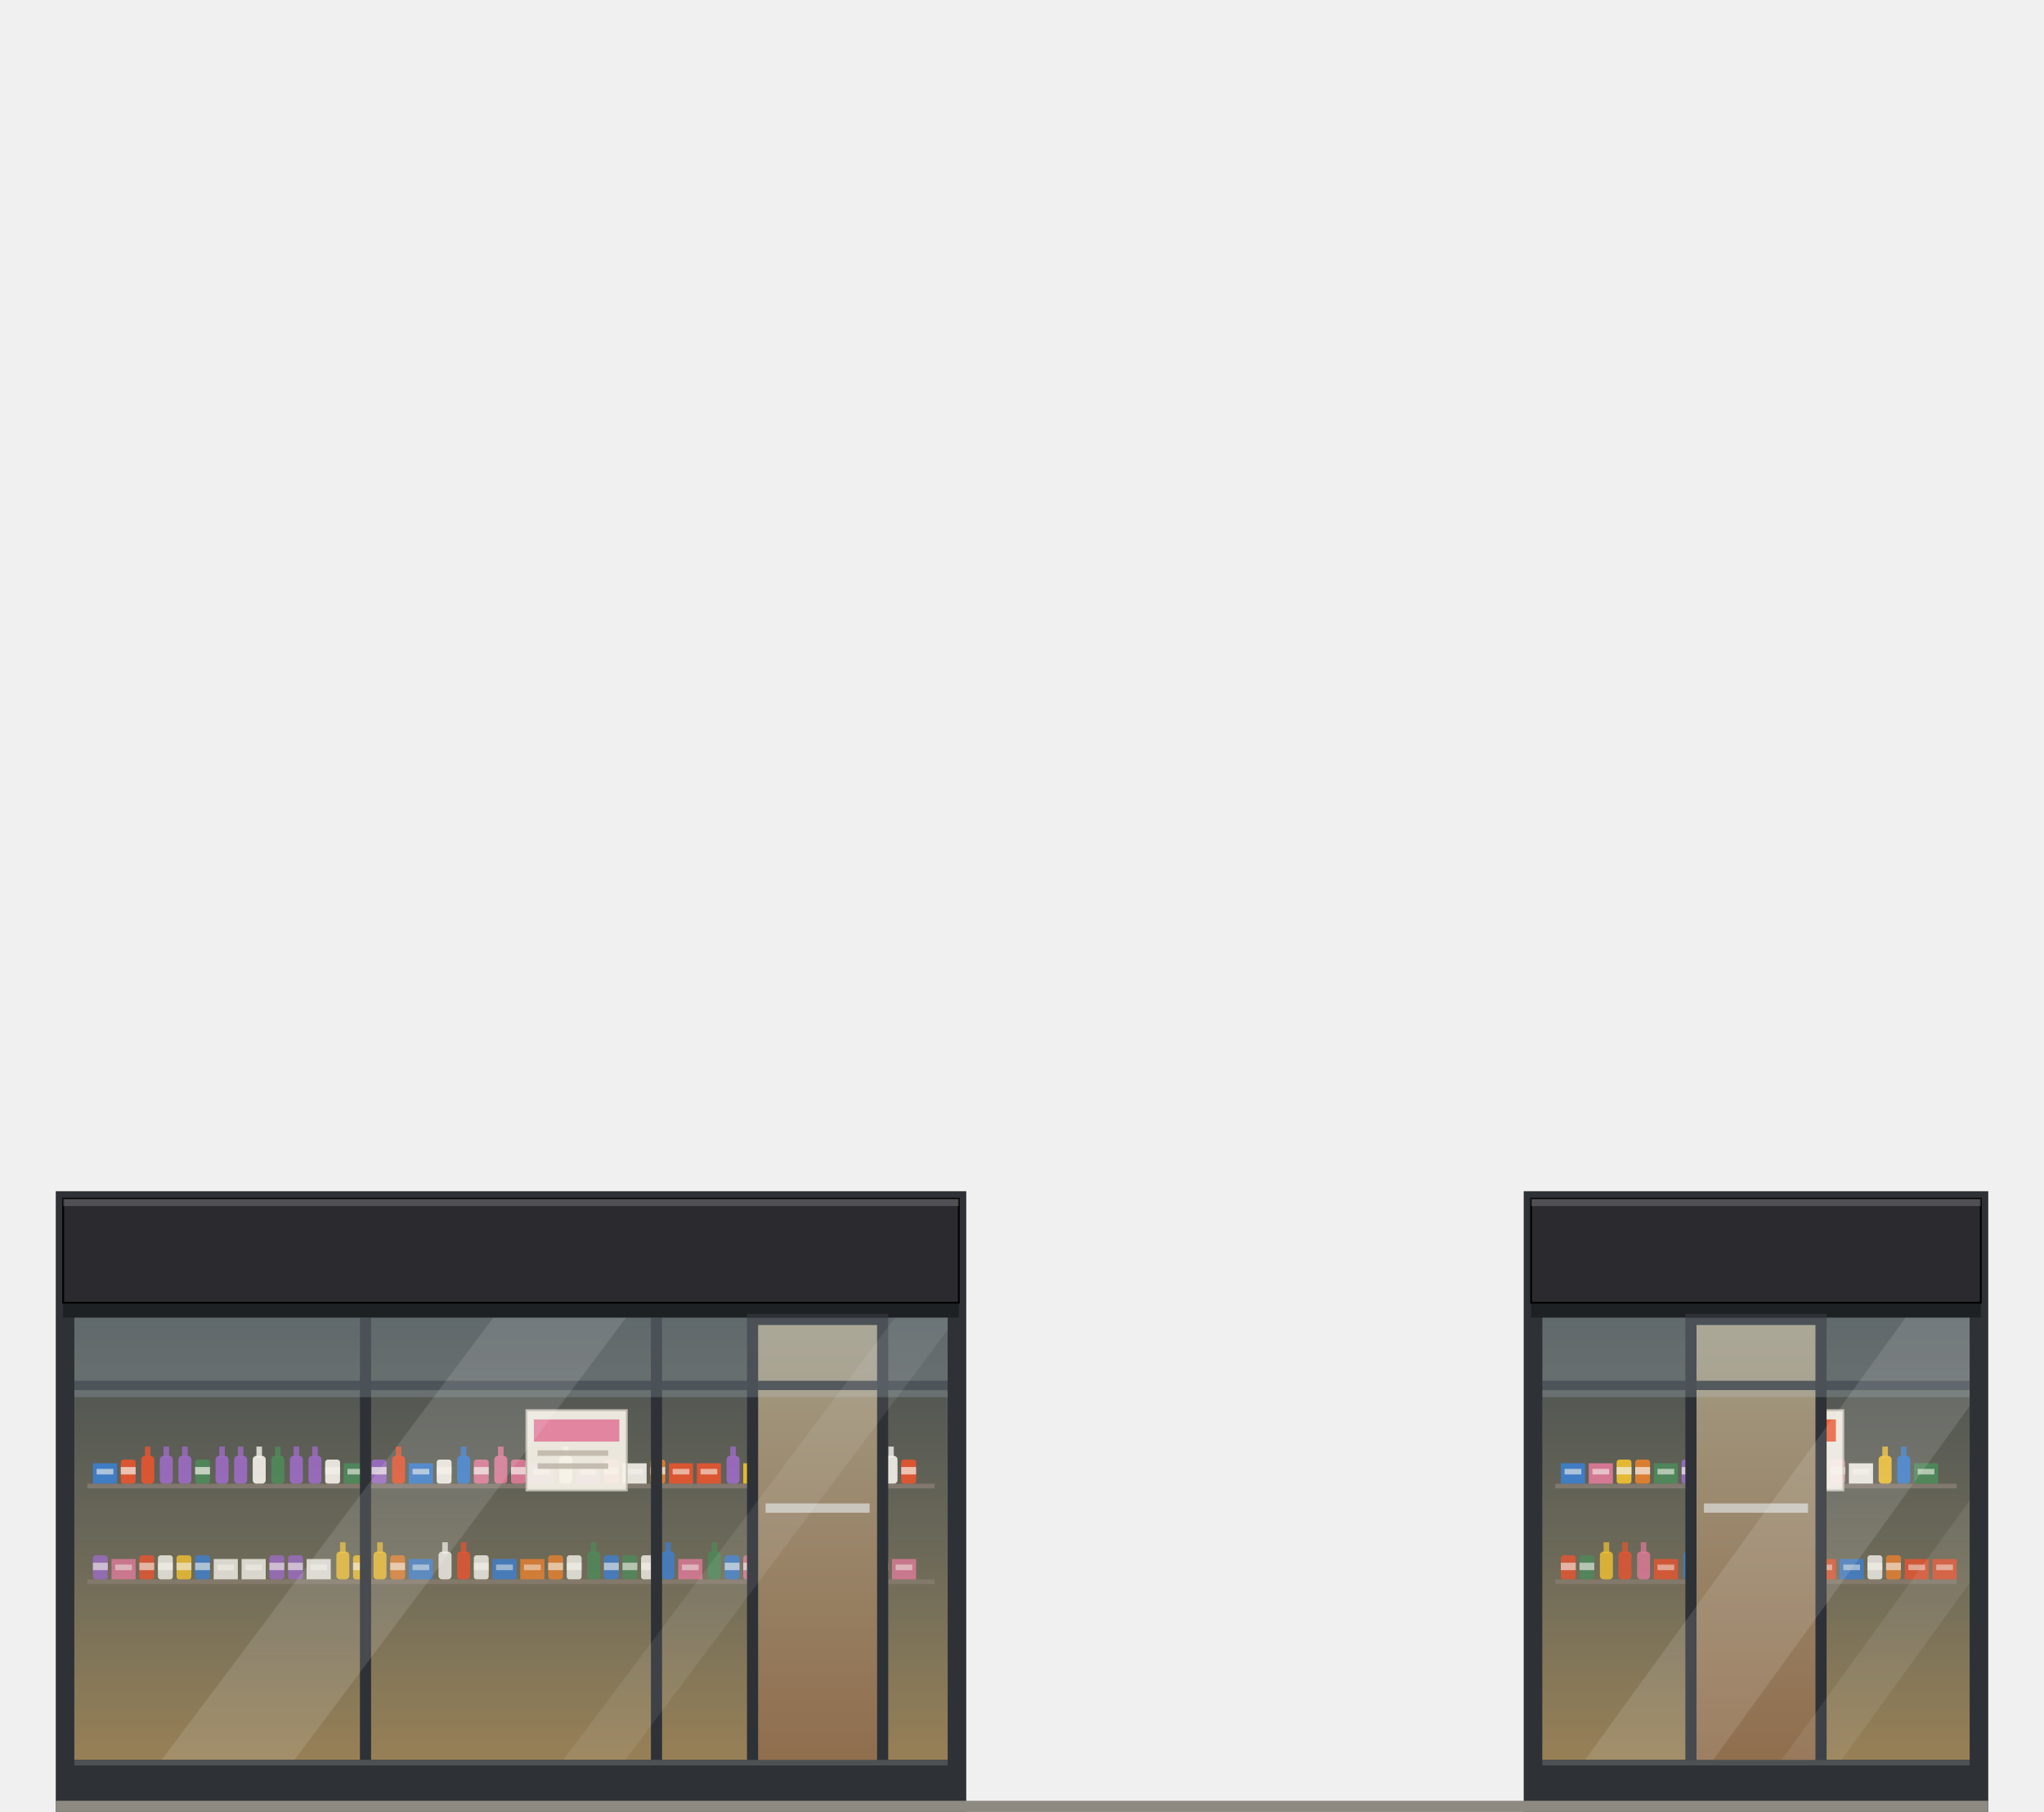
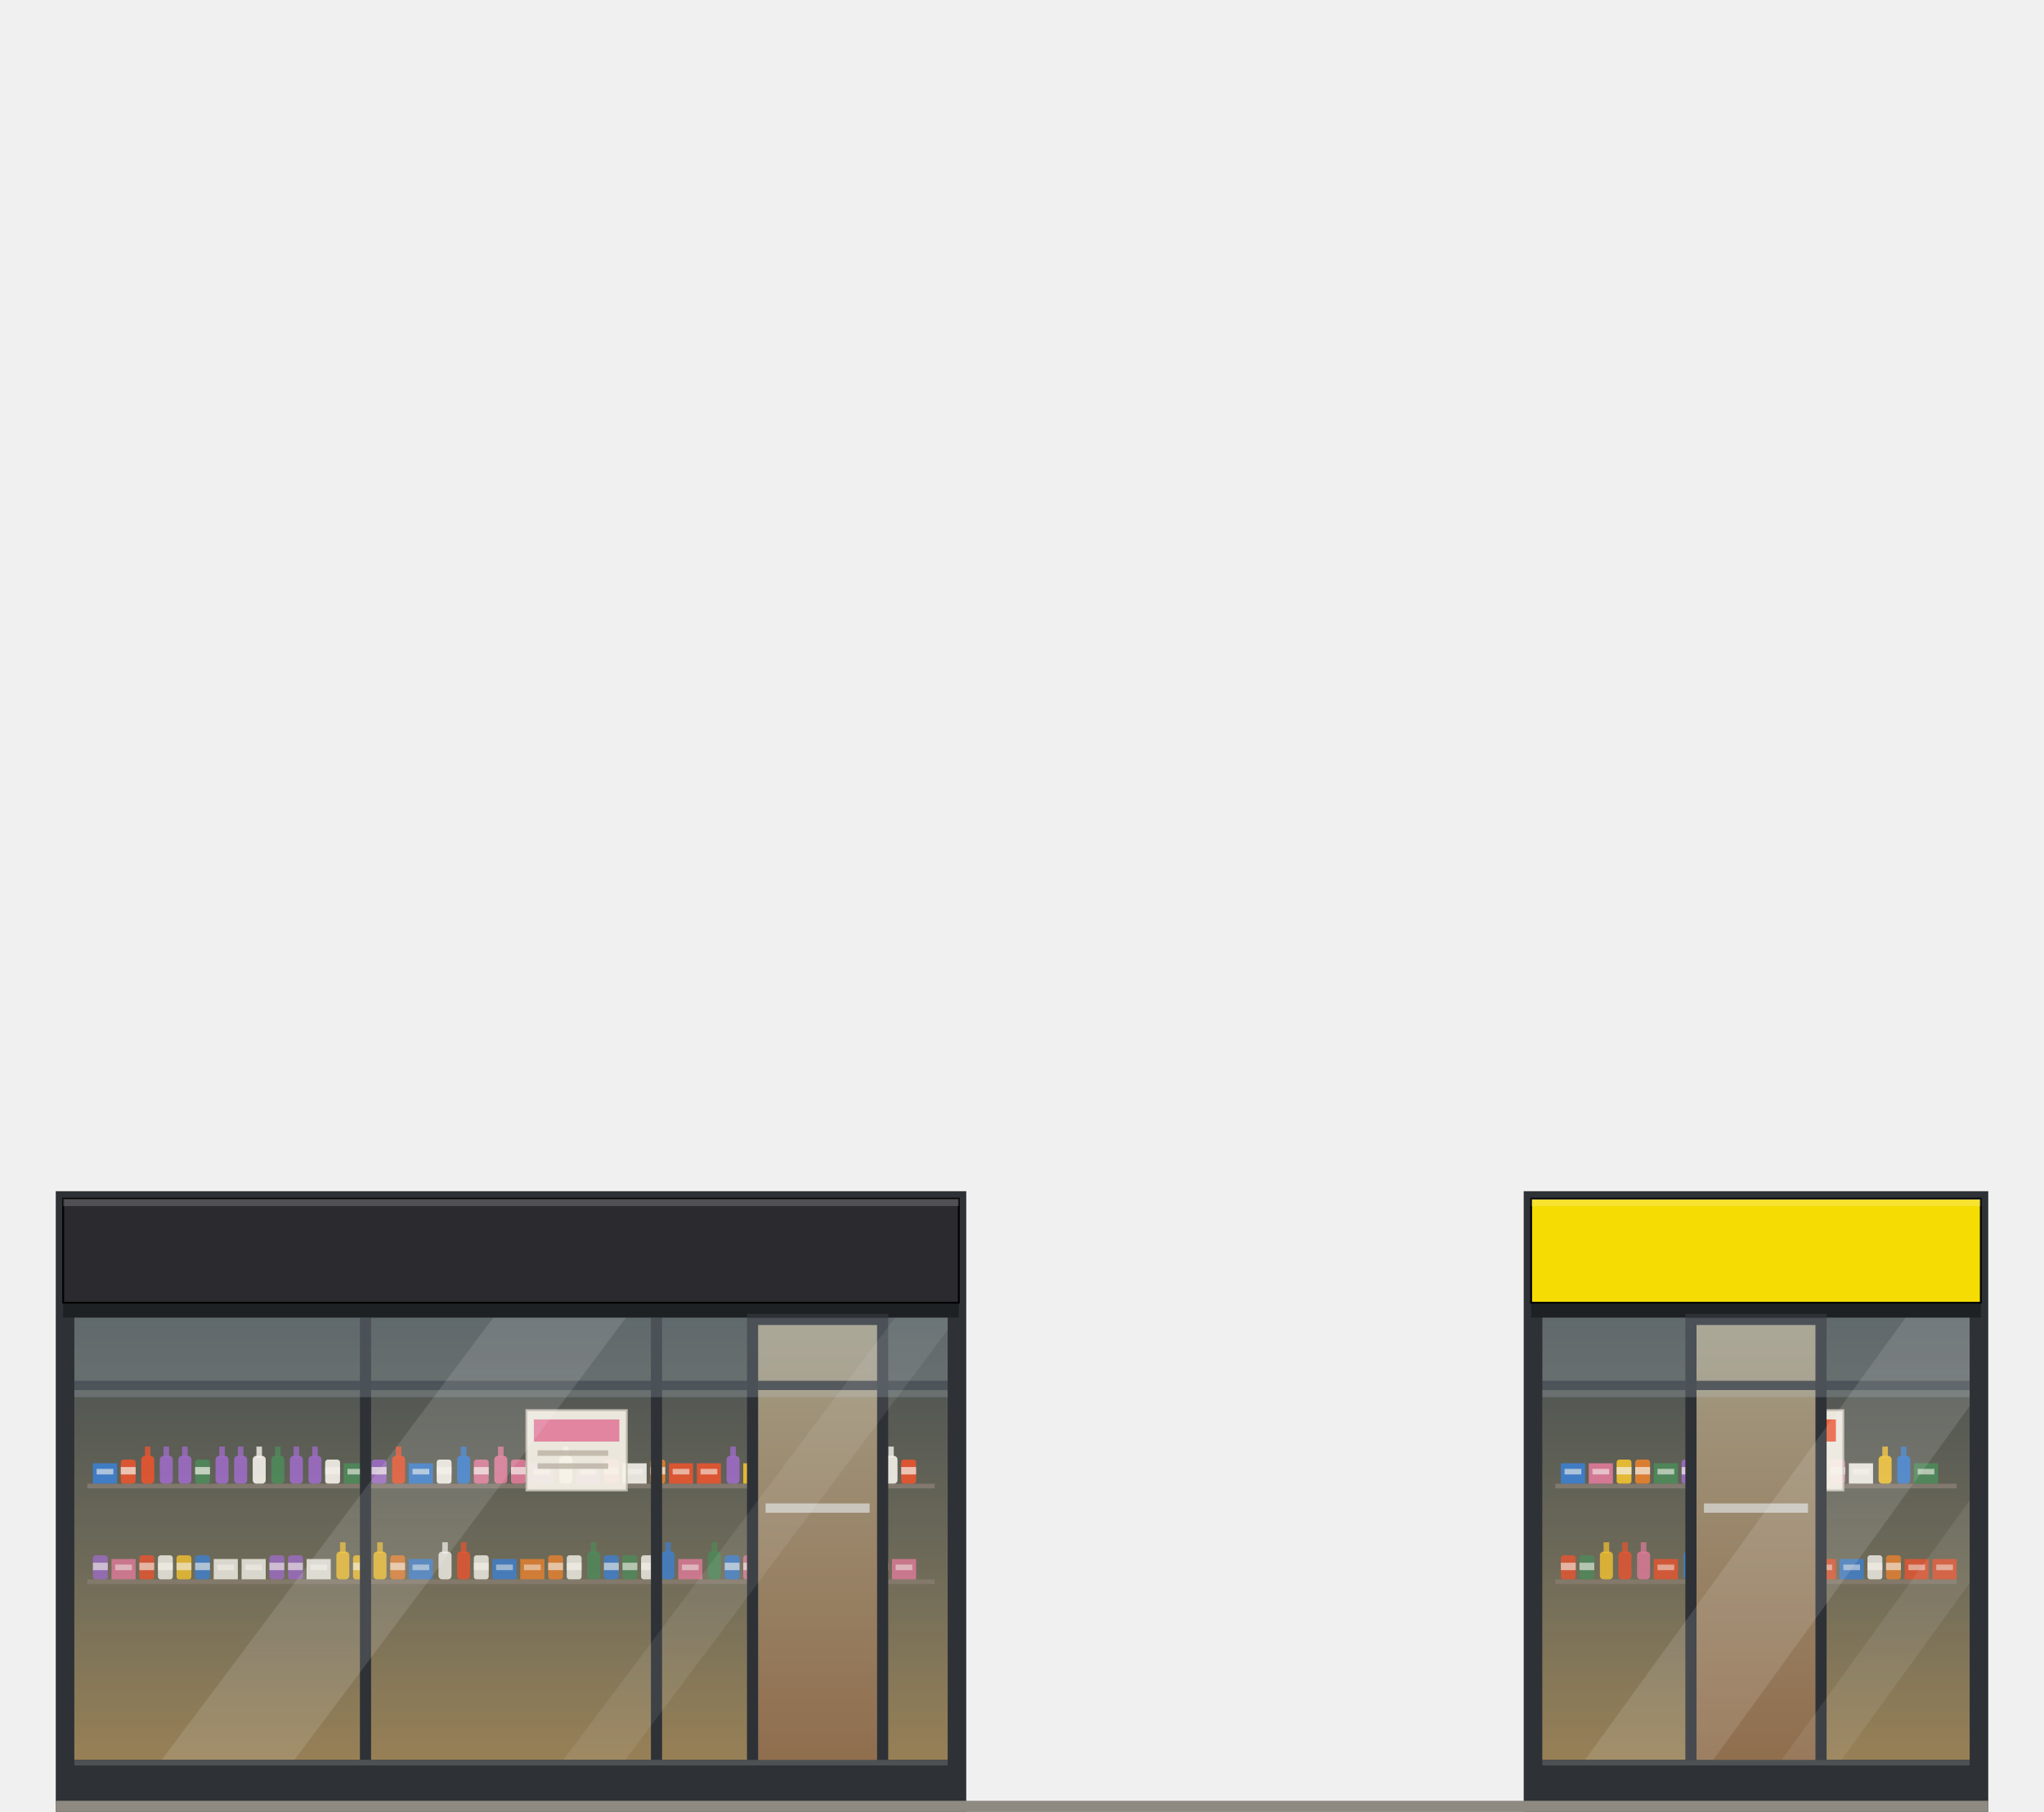
<svg xmlns="http://www.w3.org/2000/svg" width="1100.0" height="975.0" viewBox="0 0 1100.0 975.0">
  <defs>
    <linearGradient id="glass" x1="0" y1="0" x2="0" y2="1">
      <stop offset="0" stop-color="#C4E0EC" />
      <stop offset="1" stop-color="#557A90" />
    </linearGradient>
    <linearGradient id="shade" x1="0" y1="0" x2="0" y2="1">
      <stop offset="0" stop-color="#FFFFFF" stop-opacity="0.1" />
      <stop offset="1" stop-color="#000000" stop-opacity="0.16" />
    </linearGradient>
    <radialGradient id="glow">
      <stop offset="0" stop-color="#FFE9A8" stop-opacity="0.75" />
      <stop offset="1" stop-color="#FFE9A8" stop-opacity="0" />
    </radialGradient>
    <linearGradient id="warm" x1="0" y1="0" x2="0" y2="1">
      <stop offset="0" stop-color="#FFE7B5" />
      <stop offset="1" stop-color="#D98E4A" />
    </linearGradient>
    <linearGradient id="drop" x1="0" y1="0" x2="0" y2="1">
      <stop offset="0" stop-color="#2A1408" stop-opacity="0.3" />
      <stop offset="1" stop-color="#2A1408" stop-opacity="0" />
    </linearGradient>
    <linearGradient id="sun" x1="0" y1="0" x2="1" y2="0">
      <stop offset="0" stop-color="#FFE6B8" stop-opacity="0.14" />
      <stop offset="0.5" stop-color="#FFE6B8" stop-opacity="0" />
      <stop offset="1" stop-color="#1A0C14" stop-opacity="0.12" />
    </linearGradient>
    <radialGradient id="pumpkin_glow">
      <stop offset="0" stop-color="#FFB347" stop-opacity="0.6" />
      <stop offset="1" stop-color="#FFB347" stop-opacity="0" />
    </radialGradient>
  </defs>
  <rect x="30.0" y="641.0" width="490.0" height="334.0" fill="#2E3236" />
  <rect x="34.0" y="645.0" width="482.0" height="56.0" fill="#2B2B2E" stroke="#000000" stroke-width="1.0" opacity="0.95" />
  <rect x="34.0" y="645.0" width="482.0" height="4.0" fill="#FFFFFF" opacity="0.18" />
  <rect x="34.0" y="701.0" width="482.0" height="8.0" fill="#000000" opacity="0.35" />
  <rect x="40.0" y="709.0" width="470.0" height="238.0" fill="#2F3A41" />
  <defs>
    <linearGradient id="shoplit158" x1="0" y1="0" x2="0" y2="1">
      <stop offset="0" stop-color="#FFE7B4" stop-opacity="0.12" />
      <stop offset="0.55" stop-color="#FFD98E" stop-opacity="0.3" />
      <stop offset="1" stop-color="#FFC66A" stop-opacity="0.5" />
    </linearGradient>
  </defs>
  <rect x="40.0" y="709.0" width="470.0" height="238.0" fill="url(#shoplit158)" />
  <rect x="50.0" y="787.4" width="13.0" height="11.0" fill="#3D7FD0" opacity="0.9" />
  <rect x="52.0" y="790.4" width="9.0" height="3.0" fill="#F4F1EA" opacity="0.6" />
  <rect x="65.0" y="785.4" width="8.0" height="13.0" fill="#E8542F" opacity="0.9" rx="1.5" />
  <rect x="65.0" y="789.4" width="8.0" height="4.0" fill="#F4F1EA" opacity="0.7" />
  <rect x="76.0" y="783.4" width="7.0" height="15.0" fill="#E8542F" opacity="0.9" rx="2" />
  <rect x="78.0" y="778.4" width="3.0" height="6.0" fill="#E8542F" opacity="0.8" />
  <rect x="86.0" y="783.4" width="7.0" height="15.0" fill="#9C6CC4" opacity="0.9" rx="2" />
  <rect x="88.0" y="778.4" width="3.0" height="6.0" fill="#9C6CC4" opacity="0.8" />
  <rect x="96.0" y="783.4" width="7.0" height="15.0" fill="#9C6CC4" opacity="0.9" rx="2" />
  <rect x="98.0" y="778.4" width="3.0" height="6.0" fill="#9C6CC4" opacity="0.8" />
  <rect x="105.0" y="785.4" width="8.0" height="13.0" fill="#4E8A5A" opacity="0.9" rx="1.5" />
  <rect x="105.0" y="789.4" width="8.0" height="4.0" fill="#F4F1EA" opacity="0.7" />
  <rect x="116.0" y="783.4" width="7.0" height="15.0" fill="#9C6CC4" opacity="0.9" rx="2" />
  <rect x="118.0" y="778.4" width="3.0" height="6.0" fill="#9C6CC4" opacity="0.8" />
  <rect x="126.0" y="783.4" width="7.0" height="15.0" fill="#9C6CC4" opacity="0.9" rx="2" />
  <rect x="128.0" y="778.4" width="3.0" height="6.0" fill="#9C6CC4" opacity="0.8" />
  <rect x="136.0" y="783.4" width="7.0" height="15.0" fill="#F4F1EA" opacity="0.9" rx="2" />
  <rect x="138.0" y="778.4" width="3.0" height="6.0" fill="#F4F1EA" opacity="0.8" />
  <rect x="146.0" y="783.4" width="7.0" height="15.0" fill="#4E8A5A" opacity="0.9" rx="2" />
  <rect x="148.0" y="778.4" width="3.0" height="6.0" fill="#4E8A5A" opacity="0.8" />
  <rect x="156.0" y="783.4" width="7.0" height="15.0" fill="#9C6CC4" opacity="0.9" rx="2" />
  <rect x="158.0" y="778.4" width="3.0" height="6.0" fill="#9C6CC4" opacity="0.8" />
  <rect x="166.0" y="783.4" width="7.0" height="15.0" fill="#9C6CC4" opacity="0.9" rx="2" />
  <rect x="168.0" y="778.4" width="3.0" height="6.0" fill="#9C6CC4" opacity="0.8" />
  <rect x="175.0" y="785.4" width="8.0" height="13.0" fill="#F4F1EA" opacity="0.9" rx="1.5" />
  <rect x="175.0" y="789.4" width="8.0" height="4.0" fill="#F4F1EA" opacity="0.7" />
  <rect x="185.0" y="787.4" width="13.0" height="11.0" fill="#4E8A5A" opacity="0.9" />
  <rect x="187.0" y="790.4" width="9.0" height="3.0" fill="#F4F1EA" opacity="0.6" />
  <rect x="200.0" y="785.4" width="8.0" height="13.0" fill="#9C6CC4" opacity="0.9" rx="1.5" />
  <rect x="200.0" y="789.4" width="8.0" height="4.0" fill="#F4F1EA" opacity="0.7" />
  <rect x="211.0" y="783.4" width="7.0" height="15.0" fill="#E8542F" opacity="0.9" rx="2" />
  <rect x="213.0" y="778.4" width="3.0" height="6.0" fill="#E8542F" opacity="0.8" />
  <rect x="220.0" y="787.4" width="13.0" height="11.0" fill="#3D7FD0" opacity="0.9" />
  <rect x="222.0" y="790.4" width="9.0" height="3.0" fill="#F4F1EA" opacity="0.6" />
  <rect x="235.0" y="785.4" width="8.0" height="13.0" fill="#F4F1EA" opacity="0.9" rx="1.5" />
  <rect x="235.0" y="789.4" width="8.0" height="4.0" fill="#F4F1EA" opacity="0.7" />
  <rect x="246.0" y="783.4" width="7.0" height="15.0" fill="#3D7FD0" opacity="0.9" rx="2" />
  <rect x="248.0" y="778.4" width="3.0" height="6.0" fill="#3D7FD0" opacity="0.8" />
  <rect x="255.0" y="785.4" width="8.0" height="13.0" fill="#E07A9A" opacity="0.9" rx="1.5" />
  <rect x="255.0" y="789.4" width="8.0" height="4.0" fill="#F4F1EA" opacity="0.7" />
  <rect x="266.0" y="783.4" width="7.0" height="15.0" fill="#E07A9A" opacity="0.9" rx="2" />
  <rect x="268.0" y="778.4" width="3.0" height="6.0" fill="#E07A9A" opacity="0.8" />
  <rect x="275.0" y="785.4" width="8.0" height="13.0" fill="#E07A9A" opacity="0.9" rx="1.5" />
  <rect x="275.0" y="789.4" width="8.0" height="4.0" fill="#F4F1EA" opacity="0.7" />
  <rect x="285.0" y="787.4" width="13.0" height="11.0" fill="#9C6CC4" opacity="0.9" />
  <rect x="287.0" y="790.4" width="9.0" height="3.0" fill="#F4F1EA" opacity="0.6" />
  <rect x="301.0" y="783.4" width="7.0" height="15.0" fill="#F4F1EA" opacity="0.9" rx="2" />
  <rect x="303.0" y="778.4" width="3.0" height="6.0" fill="#F4F1EA" opacity="0.8" />
  <rect x="310.0" y="787.4" width="13.0" height="11.0" fill="#9C6CC4" opacity="0.9" />
  <rect x="312.0" y="790.4" width="9.0" height="3.0" fill="#F4F1EA" opacity="0.6" />
  <rect x="325.0" y="785.4" width="8.0" height="13.0" fill="#E07A9A" opacity="0.9" rx="1.5" />
  <rect x="325.0" y="789.4" width="8.0" height="4.0" fill="#F4F1EA" opacity="0.7" />
  <rect x="335.0" y="787.4" width="13.0" height="11.0" fill="#F4F1EA" opacity="0.9" />
  <rect x="337.0" y="790.4" width="9.0" height="3.0" fill="#F4F1EA" opacity="0.6" />
  <rect x="350.0" y="785.4" width="8.0" height="13.0" fill="#E8812E" opacity="0.9" rx="1.5" />
  <rect x="350.0" y="789.4" width="8.0" height="4.0" fill="#F4F1EA" opacity="0.7" />
  <rect x="360.0" y="787.4" width="13.0" height="11.0" fill="#E8542F" opacity="0.9" />
  <rect x="362.0" y="790.4" width="9.0" height="3.0" fill="#F4F1EA" opacity="0.6" />
  <rect x="375.0" y="787.4" width="13.0" height="11.0" fill="#E8542F" opacity="0.9" />
  <rect x="377.0" y="790.4" width="9.0" height="3.0" fill="#F4F1EA" opacity="0.6" />
  <rect x="391.0" y="783.4" width="7.0" height="15.0" fill="#9C6CC4" opacity="0.9" rx="2" />
  <rect x="393.0" y="778.4" width="3.0" height="6.0" fill="#9C6CC4" opacity="0.8" />
  <rect x="400.0" y="787.4" width="13.0" height="11.0" fill="#F2C230" opacity="0.9" />
  <rect x="402.0" y="790.4" width="9.0" height="3.0" fill="#F4F1EA" opacity="0.6" />
  <rect x="415.0" y="785.4" width="8.0" height="13.0" fill="#4E8A5A" opacity="0.9" rx="1.5" />
  <rect x="415.0" y="789.4" width="8.0" height="4.0" fill="#F4F1EA" opacity="0.7" />
  <rect x="426.0" y="783.4" width="7.0" height="15.0" fill="#3D7FD0" opacity="0.9" rx="2" />
  <rect x="428.0" y="778.4" width="3.0" height="6.0" fill="#3D7FD0" opacity="0.8" />
  <rect x="435.0" y="787.4" width="13.0" height="11.0" fill="#F4F1EA" opacity="0.9" />
  <rect x="437.0" y="790.4" width="9.0" height="3.0" fill="#F4F1EA" opacity="0.6" />
  <rect x="450.0" y="787.4" width="13.0" height="11.0" fill="#F2C230" opacity="0.9" />
  <rect x="452.0" y="790.4" width="9.0" height="3.0" fill="#F4F1EA" opacity="0.6" />
  <rect x="466.0" y="783.4" width="7.0" height="15.0" fill="#9C6CC4" opacity="0.9" rx="2" />
  <rect x="468.0" y="778.4" width="3.0" height="6.0" fill="#9C6CC4" opacity="0.8" />
  <rect x="476.0" y="783.4" width="7.0" height="15.0" fill="#F4F1EA" opacity="0.9" rx="2" />
  <rect x="478.0" y="778.4" width="3.0" height="6.0" fill="#F4F1EA" opacity="0.8" />
  <rect x="485.0" y="785.4" width="8.0" height="13.0" fill="#E8542F" opacity="0.9" rx="1.5" />
  <rect x="485.0" y="789.4" width="8.0" height="4.0" fill="#F4F1EA" opacity="0.7" />
  <rect x="47.0" y="798.4" width="456.0" height="2.5" fill="#8E8278" opacity="0.7" />
  <rect x="50.0" y="836.9" width="8.0" height="13.0" fill="#9C6CC4" opacity="0.8" rx="1.5" />
  <rect x="50.0" y="840.9" width="8.0" height="4.0" fill="#F4F1EA" opacity="0.6" />
  <rect x="60.0" y="838.9" width="13.0" height="11.0" fill="#E07A9A" opacity="0.8" />
  <rect x="62.0" y="841.9" width="9.0" height="3.0" fill="#F4F1EA" opacity="0.5" />
  <rect x="75.0" y="836.9" width="8.0" height="13.0" fill="#E8542F" opacity="0.8" rx="1.5" />
  <rect x="75.0" y="840.9" width="8.0" height="4.0" fill="#F4F1EA" opacity="0.6" />
  <rect x="85.0" y="836.9" width="8.0" height="13.0" fill="#F4F1EA" opacity="0.8" rx="1.5" />
  <rect x="85.0" y="840.9" width="8.0" height="4.0" fill="#F4F1EA" opacity="0.6" />
  <rect x="95.0" y="836.9" width="8.0" height="13.0" fill="#F2C230" opacity="0.8" rx="1.5" />
  <rect x="95.0" y="840.9" width="8.0" height="4.0" fill="#F4F1EA" opacity="0.6" />
  <rect x="105.0" y="836.9" width="8.0" height="13.0" fill="#3D7FD0" opacity="0.8" rx="1.5" />
  <rect x="105.0" y="840.9" width="8.0" height="4.0" fill="#F4F1EA" opacity="0.6" />
  <rect x="115.0" y="838.9" width="13.0" height="11.0" fill="#F4F1EA" opacity="0.8" />
  <rect x="117.0" y="841.9" width="9.0" height="3.0" fill="#F4F1EA" opacity="0.5" />
  <rect x="130.0" y="838.9" width="13.0" height="11.0" fill="#F4F1EA" opacity="0.8" />
  <rect x="132.0" y="841.9" width="9.0" height="3.0" fill="#F4F1EA" opacity="0.5" />
  <rect x="145.0" y="836.9" width="8.0" height="13.0" fill="#9C6CC4" opacity="0.8" rx="1.5" />
  <rect x="145.0" y="840.9" width="8.0" height="4.0" fill="#F4F1EA" opacity="0.6" />
  <rect x="155.0" y="836.9" width="8.0" height="13.0" fill="#9C6CC4" opacity="0.8" rx="1.5" />
  <rect x="155.0" y="840.9" width="8.0" height="4.0" fill="#F4F1EA" opacity="0.6" />
  <rect x="165.0" y="838.9" width="13.0" height="11.0" fill="#F4F1EA" opacity="0.8" />
  <rect x="167.0" y="841.9" width="9.0" height="3.0" fill="#F4F1EA" opacity="0.5" />
  <rect x="181.0" y="834.9" width="7.0" height="15.0" fill="#F2C230" opacity="0.8" rx="2" />
  <rect x="183.0" y="829.9" width="3.0" height="6.0" fill="#F2C230" opacity="0.7" />
  <rect x="190.0" y="836.9" width="8.0" height="13.0" fill="#F2C230" opacity="0.8" rx="1.5" />
  <rect x="190.0" y="840.9" width="8.0" height="4.0" fill="#F4F1EA" opacity="0.6" />
  <rect x="201.0" y="834.9" width="7.0" height="15.0" fill="#F2C230" opacity="0.8" rx="2" />
  <rect x="203.0" y="829.9" width="3.0" height="6.0" fill="#F2C230" opacity="0.7" />
  <rect x="210.0" y="836.9" width="8.0" height="13.0" fill="#E8812E" opacity="0.8" rx="1.5" />
  <rect x="210.0" y="840.9" width="8.0" height="4.0" fill="#F4F1EA" opacity="0.6" />
  <rect x="220.0" y="838.9" width="13.0" height="11.0" fill="#3D7FD0" opacity="0.8" />
  <rect x="222.0" y="841.9" width="9.0" height="3.0" fill="#F4F1EA" opacity="0.5" />
  <rect x="236.0" y="834.9" width="7.0" height="15.0" fill="#F4F1EA" opacity="0.8" rx="2" />
  <rect x="238.0" y="829.9" width="3.0" height="6.0" fill="#F4F1EA" opacity="0.7" />
  <rect x="246.0" y="834.9" width="7.0" height="15.0" fill="#E8542F" opacity="0.8" rx="2" />
  <rect x="248.0" y="829.9" width="3.0" height="6.0" fill="#E8542F" opacity="0.7" />
  <rect x="255.0" y="836.9" width="8.0" height="13.0" fill="#F4F1EA" opacity="0.8" rx="1.5" />
  <rect x="255.0" y="840.9" width="8.0" height="4.0" fill="#F4F1EA" opacity="0.6" />
  <rect x="265.0" y="838.9" width="13.0" height="11.0" fill="#3D7FD0" opacity="0.8" />
  <rect x="267.0" y="841.9" width="9.0" height="3.0" fill="#F4F1EA" opacity="0.5" />
  <rect x="280.0" y="838.9" width="13.0" height="11.0" fill="#E8812E" opacity="0.8" />
  <rect x="282.0" y="841.9" width="9.0" height="3.0" fill="#F4F1EA" opacity="0.5" />
  <rect x="295.0" y="836.9" width="8.0" height="13.0" fill="#E8812E" opacity="0.8" rx="1.5" />
  <rect x="295.0" y="840.9" width="8.0" height="4.0" fill="#F4F1EA" opacity="0.6" />
  <rect x="305.0" y="836.9" width="8.0" height="13.0" fill="#F4F1EA" opacity="0.8" rx="1.5" />
  <rect x="305.0" y="840.9" width="8.0" height="4.0" fill="#F4F1EA" opacity="0.6" />
  <rect x="316.0" y="834.9" width="7.0" height="15.0" fill="#4E8A5A" opacity="0.8" rx="2" />
  <rect x="318.0" y="829.9" width="3.0" height="6.0" fill="#4E8A5A" opacity="0.7" />
  <rect x="325.0" y="836.9" width="8.0" height="13.0" fill="#3D7FD0" opacity="0.8" rx="1.5" />
  <rect x="325.0" y="840.9" width="8.0" height="4.0" fill="#F4F1EA" opacity="0.6" />
  <rect x="335.0" y="836.9" width="8.0" height="13.0" fill="#4E8A5A" opacity="0.8" rx="1.5" />
  <rect x="335.0" y="840.9" width="8.0" height="4.0" fill="#F4F1EA" opacity="0.6" />
  <rect x="345.0" y="836.9" width="8.0" height="13.0" fill="#F4F1EA" opacity="0.8" rx="1.5" />
  <rect x="345.0" y="840.9" width="8.0" height="4.0" fill="#F4F1EA" opacity="0.6" />
  <rect x="356.0" y="834.9" width="7.0" height="15.0" fill="#3D7FD0" opacity="0.8" rx="2" />
  <rect x="358.0" y="829.9" width="3.0" height="6.0" fill="#3D7FD0" opacity="0.7" />
  <rect x="365.0" y="838.9" width="13.0" height="11.0" fill="#E07A9A" opacity="0.8" />
  <rect x="367.0" y="841.9" width="9.0" height="3.0" fill="#F4F1EA" opacity="0.5" />
  <rect x="381.0" y="834.9" width="7.0" height="15.0" fill="#4E8A5A" opacity="0.8" rx="2" />
  <rect x="383.0" y="829.9" width="3.0" height="6.0" fill="#4E8A5A" opacity="0.7" />
  <rect x="390.0" y="836.9" width="8.0" height="13.0" fill="#3D7FD0" opacity="0.8" rx="1.5" />
  <rect x="390.0" y="840.9" width="8.0" height="4.0" fill="#F4F1EA" opacity="0.6" />
  <rect x="400.0" y="836.9" width="8.0" height="13.0" fill="#E07A9A" opacity="0.8" rx="1.5" />
  <rect x="400.0" y="840.9" width="8.0" height="4.0" fill="#F4F1EA" opacity="0.6" />
  <rect x="410.0" y="838.9" width="13.0" height="11.0" fill="#4E8A5A" opacity="0.8" />
  <rect x="412.0" y="841.9" width="9.0" height="3.0" fill="#F4F1EA" opacity="0.5" />
  <rect x="426.0" y="834.9" width="7.0" height="15.0" fill="#F4F1EA" opacity="0.8" rx="2" />
  <rect x="428.0" y="829.9" width="3.0" height="6.0" fill="#F4F1EA" opacity="0.7" />
  <rect x="435.0" y="836.9" width="8.0" height="13.0" fill="#E8542F" opacity="0.8" rx="1.5" />
  <rect x="435.0" y="840.9" width="8.0" height="4.0" fill="#F4F1EA" opacity="0.6" />
  <rect x="446.0" y="834.9" width="7.0" height="15.0" fill="#9C6CC4" opacity="0.8" rx="2" />
  <rect x="448.0" y="829.9" width="3.0" height="6.0" fill="#9C6CC4" opacity="0.7" />
  <rect x="455.0" y="838.9" width="13.0" height="11.0" fill="#F4F1EA" opacity="0.8" />
  <rect x="457.0" y="841.9" width="9.0" height="3.0" fill="#F4F1EA" opacity="0.5" />
  <rect x="470.0" y="836.9" width="8.0" height="13.0" fill="#E8542F" opacity="0.8" rx="1.5" />
  <rect x="470.0" y="840.9" width="8.0" height="4.0" fill="#F4F1EA" opacity="0.6" />
  <rect x="480.0" y="838.9" width="13.0" height="11.0" fill="#E07A9A" opacity="0.8" />
  <rect x="482.0" y="841.9" width="9.0" height="3.0" fill="#F4F1EA" opacity="0.5" />
  <rect x="47.0" y="849.9" width="456.0" height="2.5" fill="#8E8278" opacity="0.6" />
  <rect x="283.3" y="758.8" width="54.0" height="43.2" fill="#F7F3E8" stroke="#C9C3B8" stroke-width="1.0" opacity="0.92" />
  <rect x="287.3" y="763.8" width="46.0" height="11.9" fill="#E07A9A" opacity="0.9" />
  <rect x="289.3" y="780.4" width="38.0" height="3.0" fill="#B9B2A4" opacity="0.8" />
  <rect x="289.3" y="787.4" width="38.0" height="3.0" fill="#B9B2A4" opacity="0.8" />
  <rect x="402.0" y="707.0" width="76.0" height="262.0" fill="#2E3236" />
  <rect x="408.0" y="713.0" width="64.0" height="250.0" fill="#33404A" />
  <rect x="408.0" y="713.0" width="64.0" height="250.0" fill="url(#warm)" opacity="0.55" />
  <rect x="412.0" y="809.0" width="56.0" height="5.0" fill="#C9C5BC" />
  <rect x="193.7" y="709.0" width="6.0" height="238.0" fill="#2E3236" />
  <rect x="350.3" y="709.0" width="6.0" height="238.0" fill="#2E3236" />
  <rect x="40.0" y="743.0" width="470.0" height="5.0" fill="#2E3236" opacity="0.9" />
  <rect x="40.0" y="947.0" width="470.0" height="22.0" fill="#2E3236" />
  <rect x="40.0" y="947.0" width="470.0" height="3.0" fill="#FFFFFF" opacity="0.15" />
  <clipPath id="pane1">
    <rect x="40.0" y="709.0" width="470.0" height="238.0" />
  </clipPath>
  <g clip-path="url(#pane1)">
    <path d="M87.0 947.0 l178.5 -238.0 l71.4 0 l-178.5 238.0 Z" fill="#FFFFFF" opacity="0.12" />
    <path d="M303.2 947.0 l178.5 -238.0 l33.3 0 l-178.5 238.0 Z" fill="#FFFFFF" opacity="0.08" />
    <rect x="40.0" y="709.0" width="470.0" height="42.8" fill="#CFE0EC" opacity="0.18" />
  </g>
  <rect x="820.0" y="641.0" width="250.0" height="334.0" fill="#2E3236" />
-   <rect x="824.0" y="645.0" width="242.0" height="56.0" fill="#2B2B2E" stroke="#000000" stroke-width="1.0" opacity="0.95" />
+   <rect x="824.0" y="645.0" width="242.0" height="56.0" fill="#FFE600" stroke="#000000" stroke-width="1.0" opacity="0.95" />
  <rect x="824.0" y="645.0" width="242.0" height="4.0" fill="#FFFFFF" opacity="0.18" />
  <rect x="824.0" y="701.0" width="242.0" height="8.0" fill="#000000" opacity="0.35" />
  <rect x="830.0" y="709.0" width="230.0" height="238.0" fill="#2F3A41" />
  <defs>
    <linearGradient id="shoplit948" x1="0" y1="0" x2="0" y2="1">
      <stop offset="0" stop-color="#FFE7B4" stop-opacity="0.12" />
      <stop offset="0.55" stop-color="#FFD98E" stop-opacity="0.3" />
      <stop offset="1" stop-color="#FFC66A" stop-opacity="0.5" />
    </linearGradient>
  </defs>
  <rect x="830.0" y="709.0" width="230.0" height="238.0" fill="url(#shoplit948)" />
  <rect x="840.0" y="787.4" width="13.0" height="11.0" fill="#3D7FD0" opacity="0.9" />
  <rect x="842.0" y="790.4" width="9.0" height="3.0" fill="#F4F1EA" opacity="0.6" />
  <rect x="855.0" y="787.4" width="13.0" height="11.0" fill="#E07A9A" opacity="0.9" />
  <rect x="857.0" y="790.4" width="9.0" height="3.0" fill="#F4F1EA" opacity="0.6" />
  <rect x="870.0" y="785.4" width="8.0" height="13.0" fill="#F2C230" opacity="0.9" rx="1.5" />
  <rect x="870.0" y="789.4" width="8.0" height="4.0" fill="#F4F1EA" opacity="0.7" />
  <rect x="880.0" y="785.4" width="8.0" height="13.0" fill="#E8812E" opacity="0.9" rx="1.5" />
  <rect x="880.0" y="789.4" width="8.0" height="4.0" fill="#F4F1EA" opacity="0.7" />
  <rect x="890.0" y="787.4" width="13.0" height="11.0" fill="#4E8A5A" opacity="0.9" />
  <rect x="892.0" y="790.4" width="9.0" height="3.0" fill="#F4F1EA" opacity="0.6" />
  <rect x="905.0" y="785.4" width="8.0" height="13.0" fill="#9C6CC4" opacity="0.9" rx="1.5" />
  <rect x="905.0" y="789.4" width="8.0" height="4.0" fill="#F4F1EA" opacity="0.7" />
  <rect x="915.0" y="787.4" width="13.0" height="11.0" fill="#9C6CC4" opacity="0.9" />
  <rect x="917.0" y="790.4" width="9.0" height="3.0" fill="#F4F1EA" opacity="0.6" />
  <rect x="930.0" y="787.4" width="13.0" height="11.0" fill="#F4F1EA" opacity="0.9" />
  <rect x="932.0" y="790.4" width="9.0" height="3.0" fill="#F4F1EA" opacity="0.6" />
  <rect x="945.0" y="787.4" width="13.0" height="11.0" fill="#9C6CC4" opacity="0.9" />
  <rect x="947.0" y="790.4" width="9.0" height="3.0" fill="#F4F1EA" opacity="0.6" />
  <rect x="961.0" y="783.4" width="7.0" height="15.0" fill="#4E8A5A" opacity="0.9" rx="2" />
  <rect x="963.0" y="778.4" width="3.0" height="6.0" fill="#4E8A5A" opacity="0.8" />
  <rect x="970.0" y="787.4" width="13.0" height="11.0" fill="#E8542F" opacity="0.9" />
  <rect x="972.0" y="790.4" width="9.0" height="3.0" fill="#F4F1EA" opacity="0.6" />
  <rect x="985.0" y="785.4" width="8.0" height="13.0" fill="#E07A9A" opacity="0.9" rx="1.5" />
  <rect x="985.0" y="789.4" width="8.0" height="4.0" fill="#F4F1EA" opacity="0.7" />
  <rect x="995.0" y="787.4" width="13.0" height="11.0" fill="#F4F1EA" opacity="0.9" />
  <rect x="997.0" y="790.4" width="9.0" height="3.0" fill="#F4F1EA" opacity="0.6" />
  <rect x="1011.0" y="783.4" width="7.0" height="15.0" fill="#F2C230" opacity="0.9" rx="2" />
  <rect x="1013.0" y="778.4" width="3.0" height="6.0" fill="#F2C230" opacity="0.8" />
  <rect x="1021.0" y="783.4" width="7.0" height="15.0" fill="#3D7FD0" opacity="0.9" rx="2" />
  <rect x="1023.0" y="778.4" width="3.0" height="6.0" fill="#3D7FD0" opacity="0.8" />
  <rect x="1030.0" y="787.4" width="13.0" height="11.0" fill="#4E8A5A" opacity="0.9" />
  <rect x="1032.0" y="790.4" width="9.0" height="3.0" fill="#F4F1EA" opacity="0.6" />
  <rect x="837.0" y="798.4" width="216.0" height="2.5" fill="#8E8278" opacity="0.7" />
  <rect x="840.0" y="836.9" width="8.0" height="13.0" fill="#E8542F" opacity="0.8" rx="1.5" />
  <rect x="840.0" y="840.9" width="8.0" height="4.0" fill="#F4F1EA" opacity="0.6" />
  <rect x="850.0" y="836.9" width="8.0" height="13.0" fill="#4E8A5A" opacity="0.8" rx="1.5" />
  <rect x="850.0" y="840.9" width="8.0" height="4.0" fill="#F4F1EA" opacity="0.6" />
  <rect x="861.0" y="834.9" width="7.0" height="15.0" fill="#F2C230" opacity="0.8" rx="2" />
  <rect x="863.0" y="829.9" width="3.0" height="6.0" fill="#F2C230" opacity="0.7" />
  <rect x="871.0" y="834.9" width="7.0" height="15.0" fill="#E8542F" opacity="0.8" rx="2" />
  <rect x="873.0" y="829.9" width="3.0" height="6.0" fill="#E8542F" opacity="0.7" />
  <rect x="881.0" y="834.9" width="7.0" height="15.0" fill="#E07A9A" opacity="0.8" rx="2" />
  <rect x="883.0" y="829.9" width="3.0" height="6.0" fill="#E07A9A" opacity="0.7" />
  <rect x="890.0" y="838.9" width="13.0" height="11.0" fill="#E8542F" opacity="0.8" />
  <rect x="892.0" y="841.9" width="9.0" height="3.0" fill="#F4F1EA" opacity="0.5" />
  <rect x="906.0" y="834.9" width="7.0" height="15.0" fill="#3D7FD0" opacity="0.8" rx="2" />
  <rect x="908.0" y="829.9" width="3.0" height="6.0" fill="#3D7FD0" opacity="0.7" />
  <rect x="916.0" y="834.9" width="7.0" height="15.0" fill="#9C6CC4" opacity="0.8" rx="2" />
  <rect x="918.0" y="829.9" width="3.0" height="6.0" fill="#9C6CC4" opacity="0.7" />
  <rect x="925.0" y="836.9" width="8.0" height="13.0" fill="#E07A9A" opacity="0.8" rx="1.5" />
  <rect x="925.0" y="840.9" width="8.0" height="4.0" fill="#F4F1EA" opacity="0.6" />
  <rect x="935.0" y="836.9" width="8.0" height="13.0" fill="#F4F1EA" opacity="0.8" rx="1.5" />
  <rect x="935.0" y="840.9" width="8.0" height="4.0" fill="#F4F1EA" opacity="0.6" />
  <rect x="946.0" y="834.9" width="7.0" height="15.0" fill="#E8542F" opacity="0.8" rx="2" />
  <rect x="948.0" y="829.9" width="3.0" height="6.0" fill="#E8542F" opacity="0.7" />
  <rect x="955.0" y="836.9" width="8.0" height="13.0" fill="#F4F1EA" opacity="0.8" rx="1.5" />
  <rect x="955.0" y="840.9" width="8.0" height="4.0" fill="#F4F1EA" opacity="0.6" />
  <rect x="966.0" y="834.9" width="7.0" height="15.0" fill="#9C6CC4" opacity="0.8" rx="2" />
  <rect x="968.0" y="829.9" width="3.0" height="6.0" fill="#9C6CC4" opacity="0.7" />
  <rect x="975.0" y="838.9" width="13.0" height="11.0" fill="#E8542F" opacity="0.8" />
  <rect x="977.0" y="841.9" width="9.0" height="3.0" fill="#F4F1EA" opacity="0.5" />
  <rect x="990.0" y="838.9" width="13.0" height="11.0" fill="#3D7FD0" opacity="0.8" />
  <rect x="992.0" y="841.9" width="9.0" height="3.0" fill="#F4F1EA" opacity="0.5" />
  <rect x="1005.0" y="836.9" width="8.0" height="13.0" fill="#F4F1EA" opacity="0.8" rx="1.5" />
  <rect x="1005.0" y="840.9" width="8.0" height="4.0" fill="#F4F1EA" opacity="0.6" />
  <rect x="1015.0" y="836.9" width="8.0" height="13.0" fill="#E8812E" opacity="0.8" rx="1.5" />
  <rect x="1015.0" y="840.9" width="8.0" height="4.0" fill="#F4F1EA" opacity="0.6" />
  <rect x="1025.0" y="838.9" width="13.0" height="11.0" fill="#E8542F" opacity="0.8" />
  <rect x="1027.0" y="841.9" width="9.0" height="3.0" fill="#F4F1EA" opacity="0.5" />
  <rect x="1040.0" y="838.9" width="13.0" height="11.0" fill="#E8542F" opacity="0.8" />
  <rect x="1042.0" y="841.9" width="9.0" height="3.0" fill="#F4F1EA" opacity="0.5" />
  <rect x="837.0" y="849.9" width="216.0" height="2.5" fill="#8E8278" opacity="0.6" />
  <rect x="938.0" y="758.8" width="54.0" height="43.2" fill="#F7F3E8" stroke="#C9C3B8" stroke-width="1.0" opacity="0.92" />
  <rect x="942.0" y="763.8" width="46.0" height="11.9" fill="#E8542F" opacity="0.9" />
  <rect x="944.0" y="780.4" width="38.0" height="3.0" fill="#B9B2A4" opacity="0.8" />
  <rect x="944.0" y="787.4" width="38.0" height="3.0" fill="#B9B2A4" opacity="0.8" />
  <rect x="907.0" y="707.0" width="76.0" height="262.0" fill="#2E3236" />
  <rect x="913.0" y="713.0" width="64.0" height="250.0" fill="#33404A" />
  <rect x="913.0" y="713.0" width="64.0" height="250.0" fill="url(#warm)" opacity="0.55" />
  <rect x="917.0" y="809.0" width="56.0" height="5.0" fill="#C9C5BC" />
  <rect x="830.0" y="743.0" width="230.0" height="5.0" fill="#2E3236" opacity="0.9" />
  <rect x="830.0" y="947.0" width="230.0" height="22.0" fill="#2E3236" />
  <rect x="830.0" y="947.0" width="230.0" height="3.0" fill="#FFFFFF" opacity="0.15" />
  <clipPath id="pane2">
    <rect x="830.0" y="709.0" width="230.0" height="238.0" />
  </clipPath>
  <g clip-path="url(#pane2)">
    <path d="M853.0 947.0 l172.5 -238.0 l69.0 0 l-172.5 238.0 Z" fill="#FFFFFF" opacity="0.12" />
    <path d="M958.8 947.0 l172.5 -238.0 l32.2 0 l-172.5 238.0 Z" fill="#FFFFFF" opacity="0.08" />
    <rect x="830.0" y="709.0" width="230.0" height="42.8" fill="#CFE0EC" opacity="0.18" />
  </g>
  <rect x="30.0" y="969.0" width="1040.0" height="6.0" fill="#8E8A82" />
</svg>
